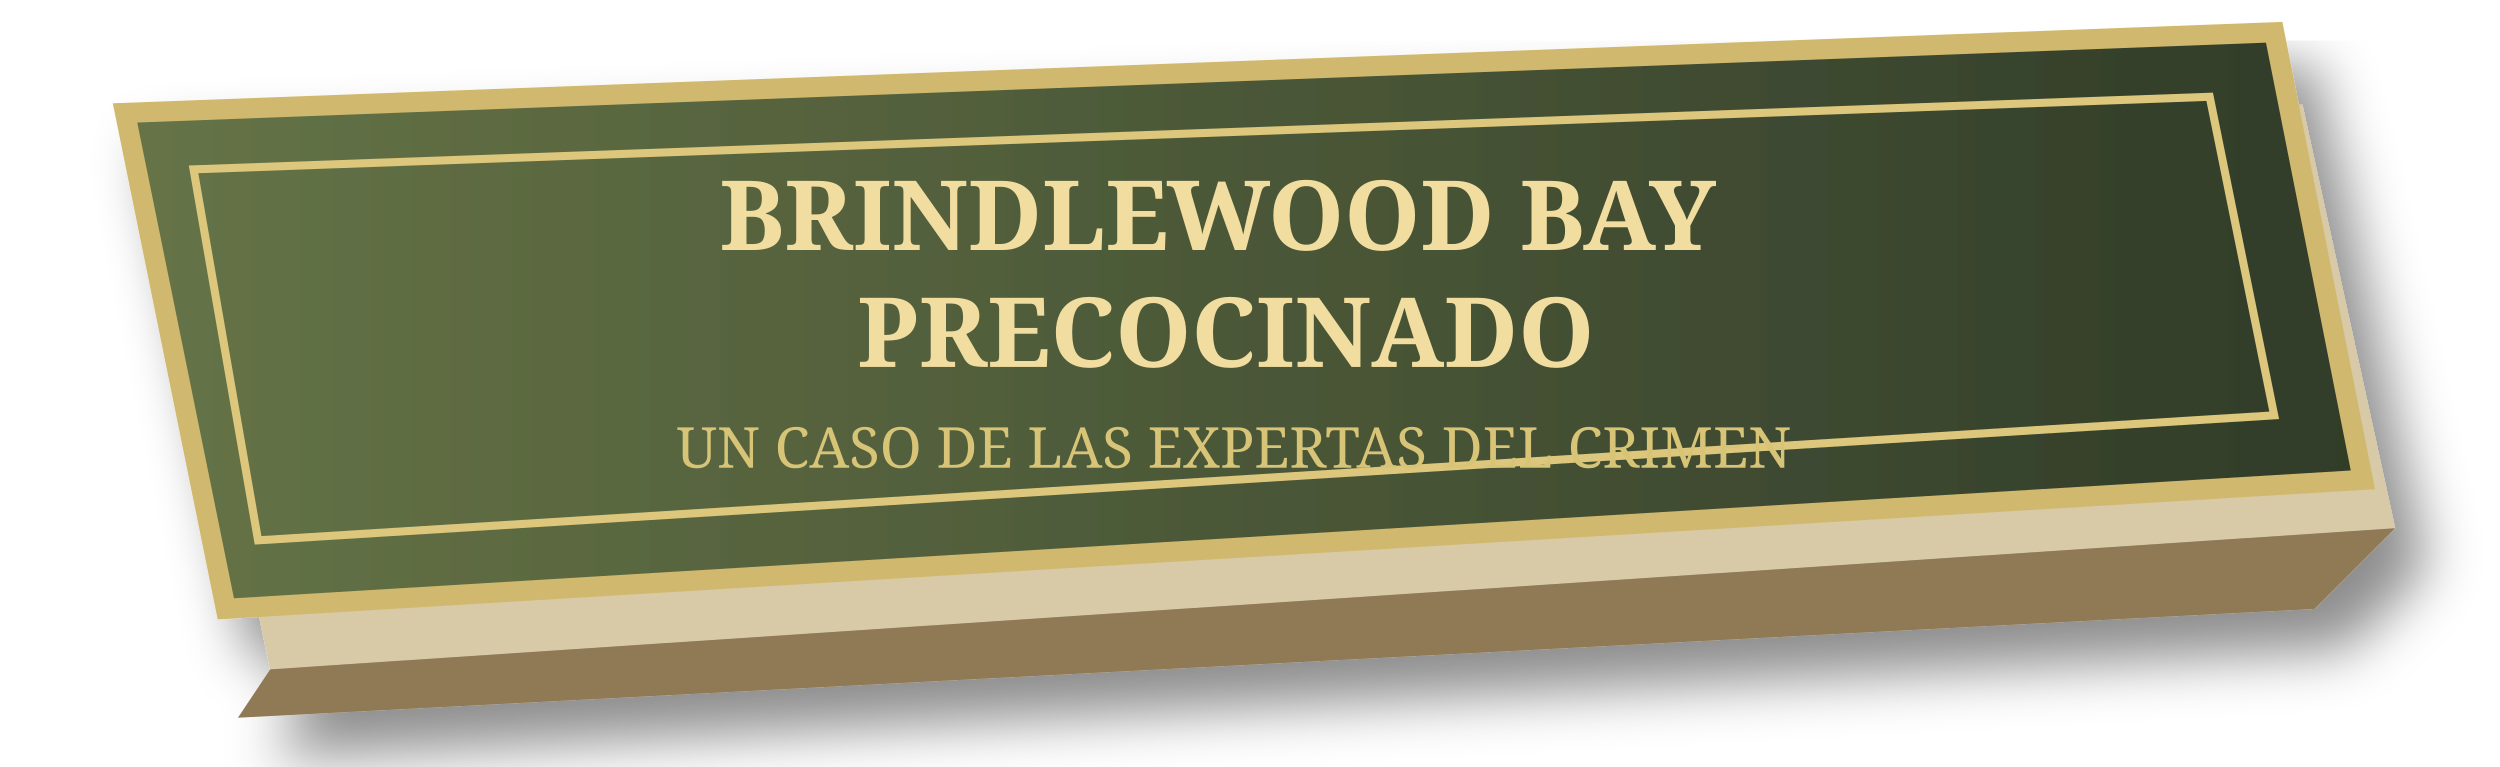
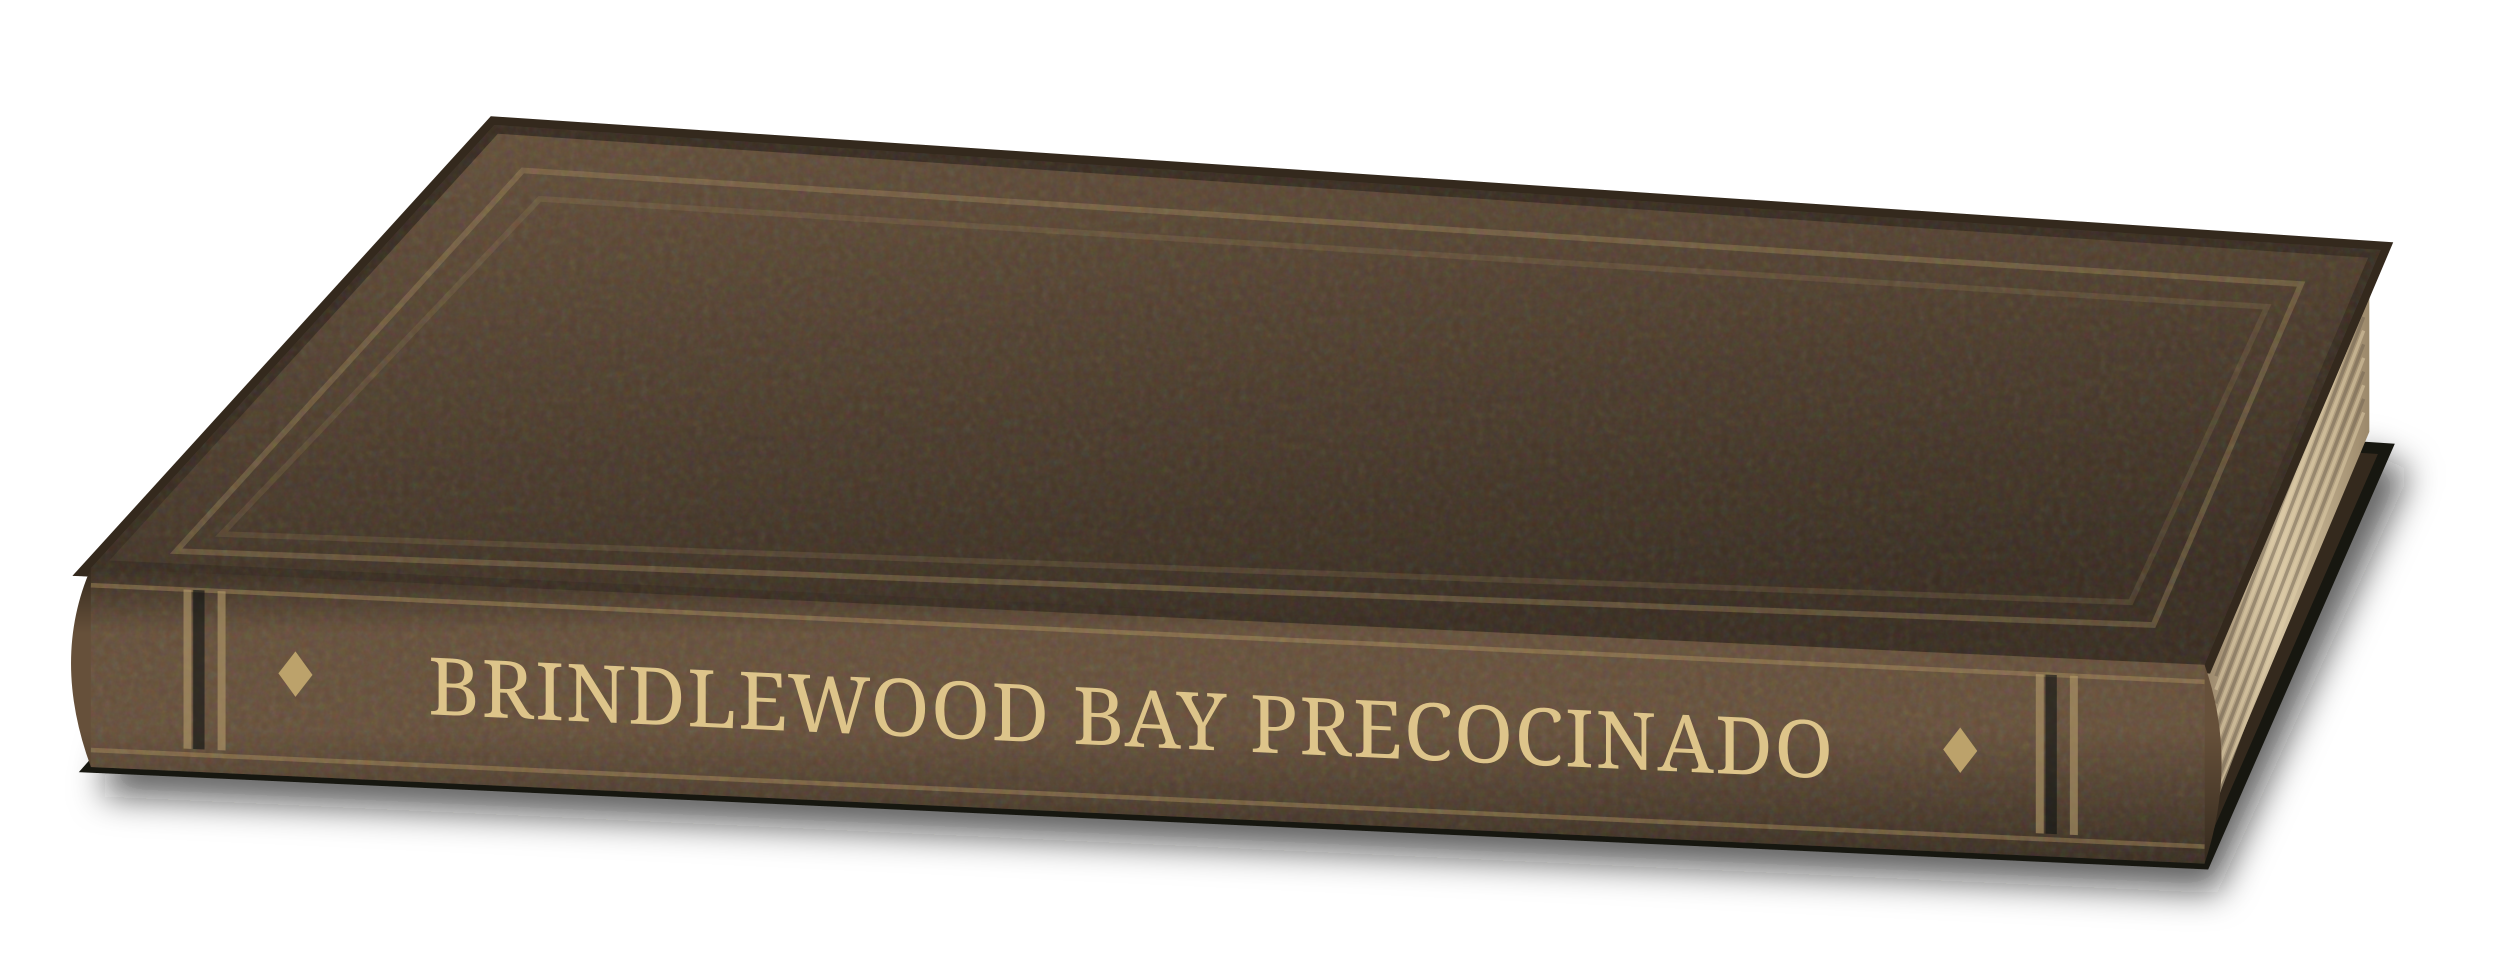
- <svg xmlns="http://www.w3.org/2000/svg" width="620" height="190" viewBox="0 0 620 190">
+ <svg xmlns="http://www.w3.org/2000/svg" width="440" height="170" viewBox="0 0 440 170">
  <defs>
-     <filter id="s">
-       <feDropShadow dx="8" dy="10" stdDeviation="7" flood-opacity=".45" />
+     <linearGradient id="cover" x2="0.3" y2="1">
+       <stop stop-color="#66503a" />
+       <stop offset="1" stop-color="#34291d" />
+     </linearGradient>
+     <linearGradient id="spine" x1="0" y1="0" x2="0" y2="1">
+       <stop stop-color="#34291d" />
+       <stop offset=".22" stop-color="#66503a" />
+       <stop offset=".55" stop-color="#66503a" />
+       <stop offset="1" stop-color="#34291d" />
+     </linearGradient>
+     <linearGradient id="paper">
+       <stop stop-color="#9a876b" />
+       <stop offset=".45" stop-color="#d6c5a3" />
+       <stop offset="1" stop-color="#9c896b" />
+     </linearGradient>
+     <filter id="shadow" x="-10%" y="-50%" width="125%" height="220%">
+       <feGaussianBlur stdDeviation="3" />
    </filter>
-     <linearGradient id="c">
-       <stop stop-color="#667447" />
-       <stop offset="1" stop-color="#303b28" />
-     </linearGradient>
+     <filter id="grain">
+       <feTurbulence type="fractalNoise" baseFrequency=".72" numOctaves="3" seed="7" result="noise" />
+       <feComposite in="noise" in2="SourceGraphic" operator="in" />
+       <feBlend in="SourceGraphic" mode="soft-light" />
+     </filter>
  </defs>
-   <g filter="url(#s)">
-     <path fill="#d8c9a7" d="M42 47 571 26l23 105L67 166z" />
-     <path fill="#8f7a54" d="m67 166 527-35-20 20-515 27z" />
-     <path fill="url(#c)" stroke="#d0b96e" stroke-width="5" d="M31 28 564 8l22 111L56 151z" />
-     <path fill="none" stroke="#ddc77c" stroke-width="2" d="M48 42 548 24l16 79L64 134z" />
-     <text x="302" y="62" text-anchor="middle" fill="#f1dda0" font-family="Georgia,serif" font-size="24" font-weight="bold">BRINDLEWOOD BAY</text>
-     <text x="304" y="91" text-anchor="middle" fill="#f1dda0" font-family="Georgia,serif" font-size="24" font-weight="bold">PRECOCINADO</text>
-     <text x="306" y="116" text-anchor="middle" fill="#d8c477" font-family="Georgia,serif" font-size="14">UN CASO DE LAS EXPERTAS DEL CRIMEN</text>
+   <path d="M18 140 390 157 424 83 415 79 381 144 20 131Z" fill="#100b07" opacity=".65" filter="url(#shadow)" />
+   <path d="M16 135 388 152 420 79 85 57Z" fill="#34291d" stroke="#171710" stroke-width="2" />
+   <path d="M388 116 417 47 417 76 388 145Z" fill="url(#paper)" />
+   <path d="M390 119 416 51" stroke="#70624f" opacity=".5" stroke-width=".6" />
+   <path d="M390 121.4 416 53.4" stroke="#e1cfaa" opacity=".5" stroke-width=".6" />
+   <path d="M390 123.8 416 55.8" stroke="#70624f" opacity=".5" stroke-width=".6" />
+   <path d="M390 126.2 416 58.2" stroke="#e1cfaa" opacity=".5" stroke-width=".6" />
+   <path d="M390 128.6 416 60.6" stroke="#70624f" opacity=".5" stroke-width=".6" />
+   <path d="M390 131 416 63" stroke="#e1cfaa" opacity=".5" stroke-width=".6" />
+   <path d="M390 133.4 416 65.4" stroke="#70624f" opacity=".5" stroke-width=".6" />
+   <path d="M390 135.8 416 67.8" stroke="#e1cfaa" opacity=".5" stroke-width=".6" />
+   <path d="M390 138.2 416 70.2" stroke="#70624f" opacity=".5" stroke-width=".6" />
+   <path d="M390 140.6 416 72.6" stroke="#e1cfaa" opacity=".5" stroke-width=".6" />
+   <path d="M16 100 87 22 419 44 388 117Z" fill="url(#cover)" stroke="#34291d" stroke-width="3" />
+   <path d="M31 97 92 30 405 50 379 110Z" fill="none" stroke="#b39965" stroke-opacity=".34" stroke-width="1" />
+   <path d="M39 94 95 35 399 54 375 106Z" fill="none" stroke="#b39965" stroke-opacity=".18" />
+   <path d="M16 100 Q9 116 16 135 L388 152 Q394 134 388 117Z" fill="url(#spine)" />
+   <path d="M16 103 388 120 M16 132 388 149" stroke="#bb9b62" opacity=".42" stroke-width=".8" />
+   <g opacity=".14" filter="url(#grain)">
+     <path d="M16 100 87 22 419 44 388 117 388 152 16 135Z" fill="#66503a" />
+   </g>
+   <g transform="matrix(1 .0457 0 1 16 100)">
+     <path d="M17 3V31 M23 3V31 M343 3V31 M349 3V31" stroke="#b49b6b" opacity=".6" stroke-width="1.4" />
+     <path d="M19 3V31 M345 3V31" stroke="#0b1010" opacity=".6" stroke-width="2" />
+     <text x="183" y="23" text-anchor="middle" fill="#ddc48a" font-family="Georgia,serif" font-size="14" letter-spacing=".25">BRINDLEWOOD BAY PRECOCINADO</text>
+     <path d="m33 17 3-4 3 4-3 4z M326 17l3-4 3 4-3 4z" fill="#bca26b" />
  </g>
</svg>
